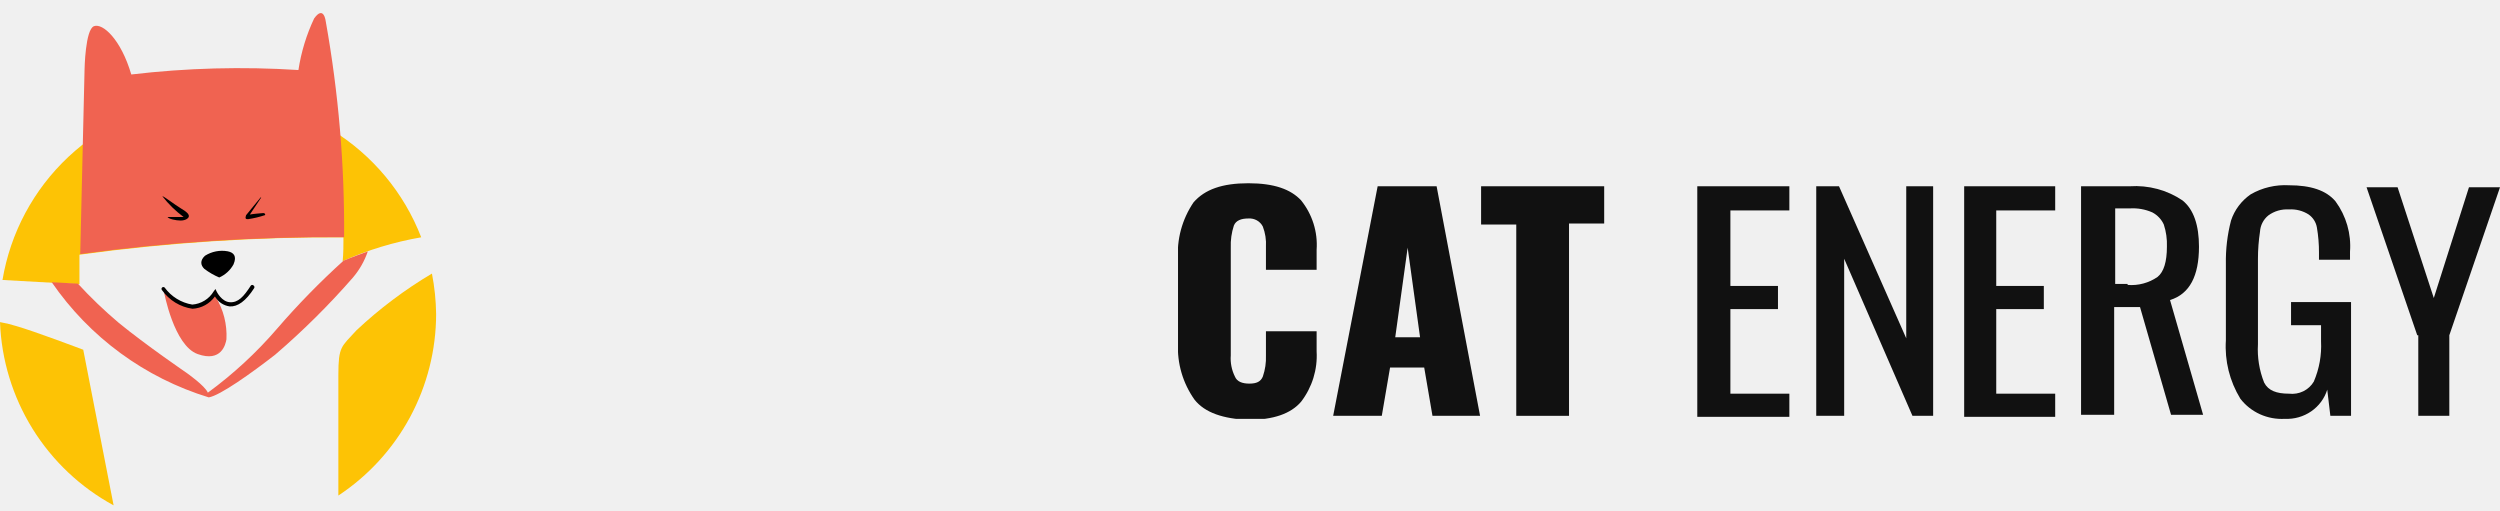
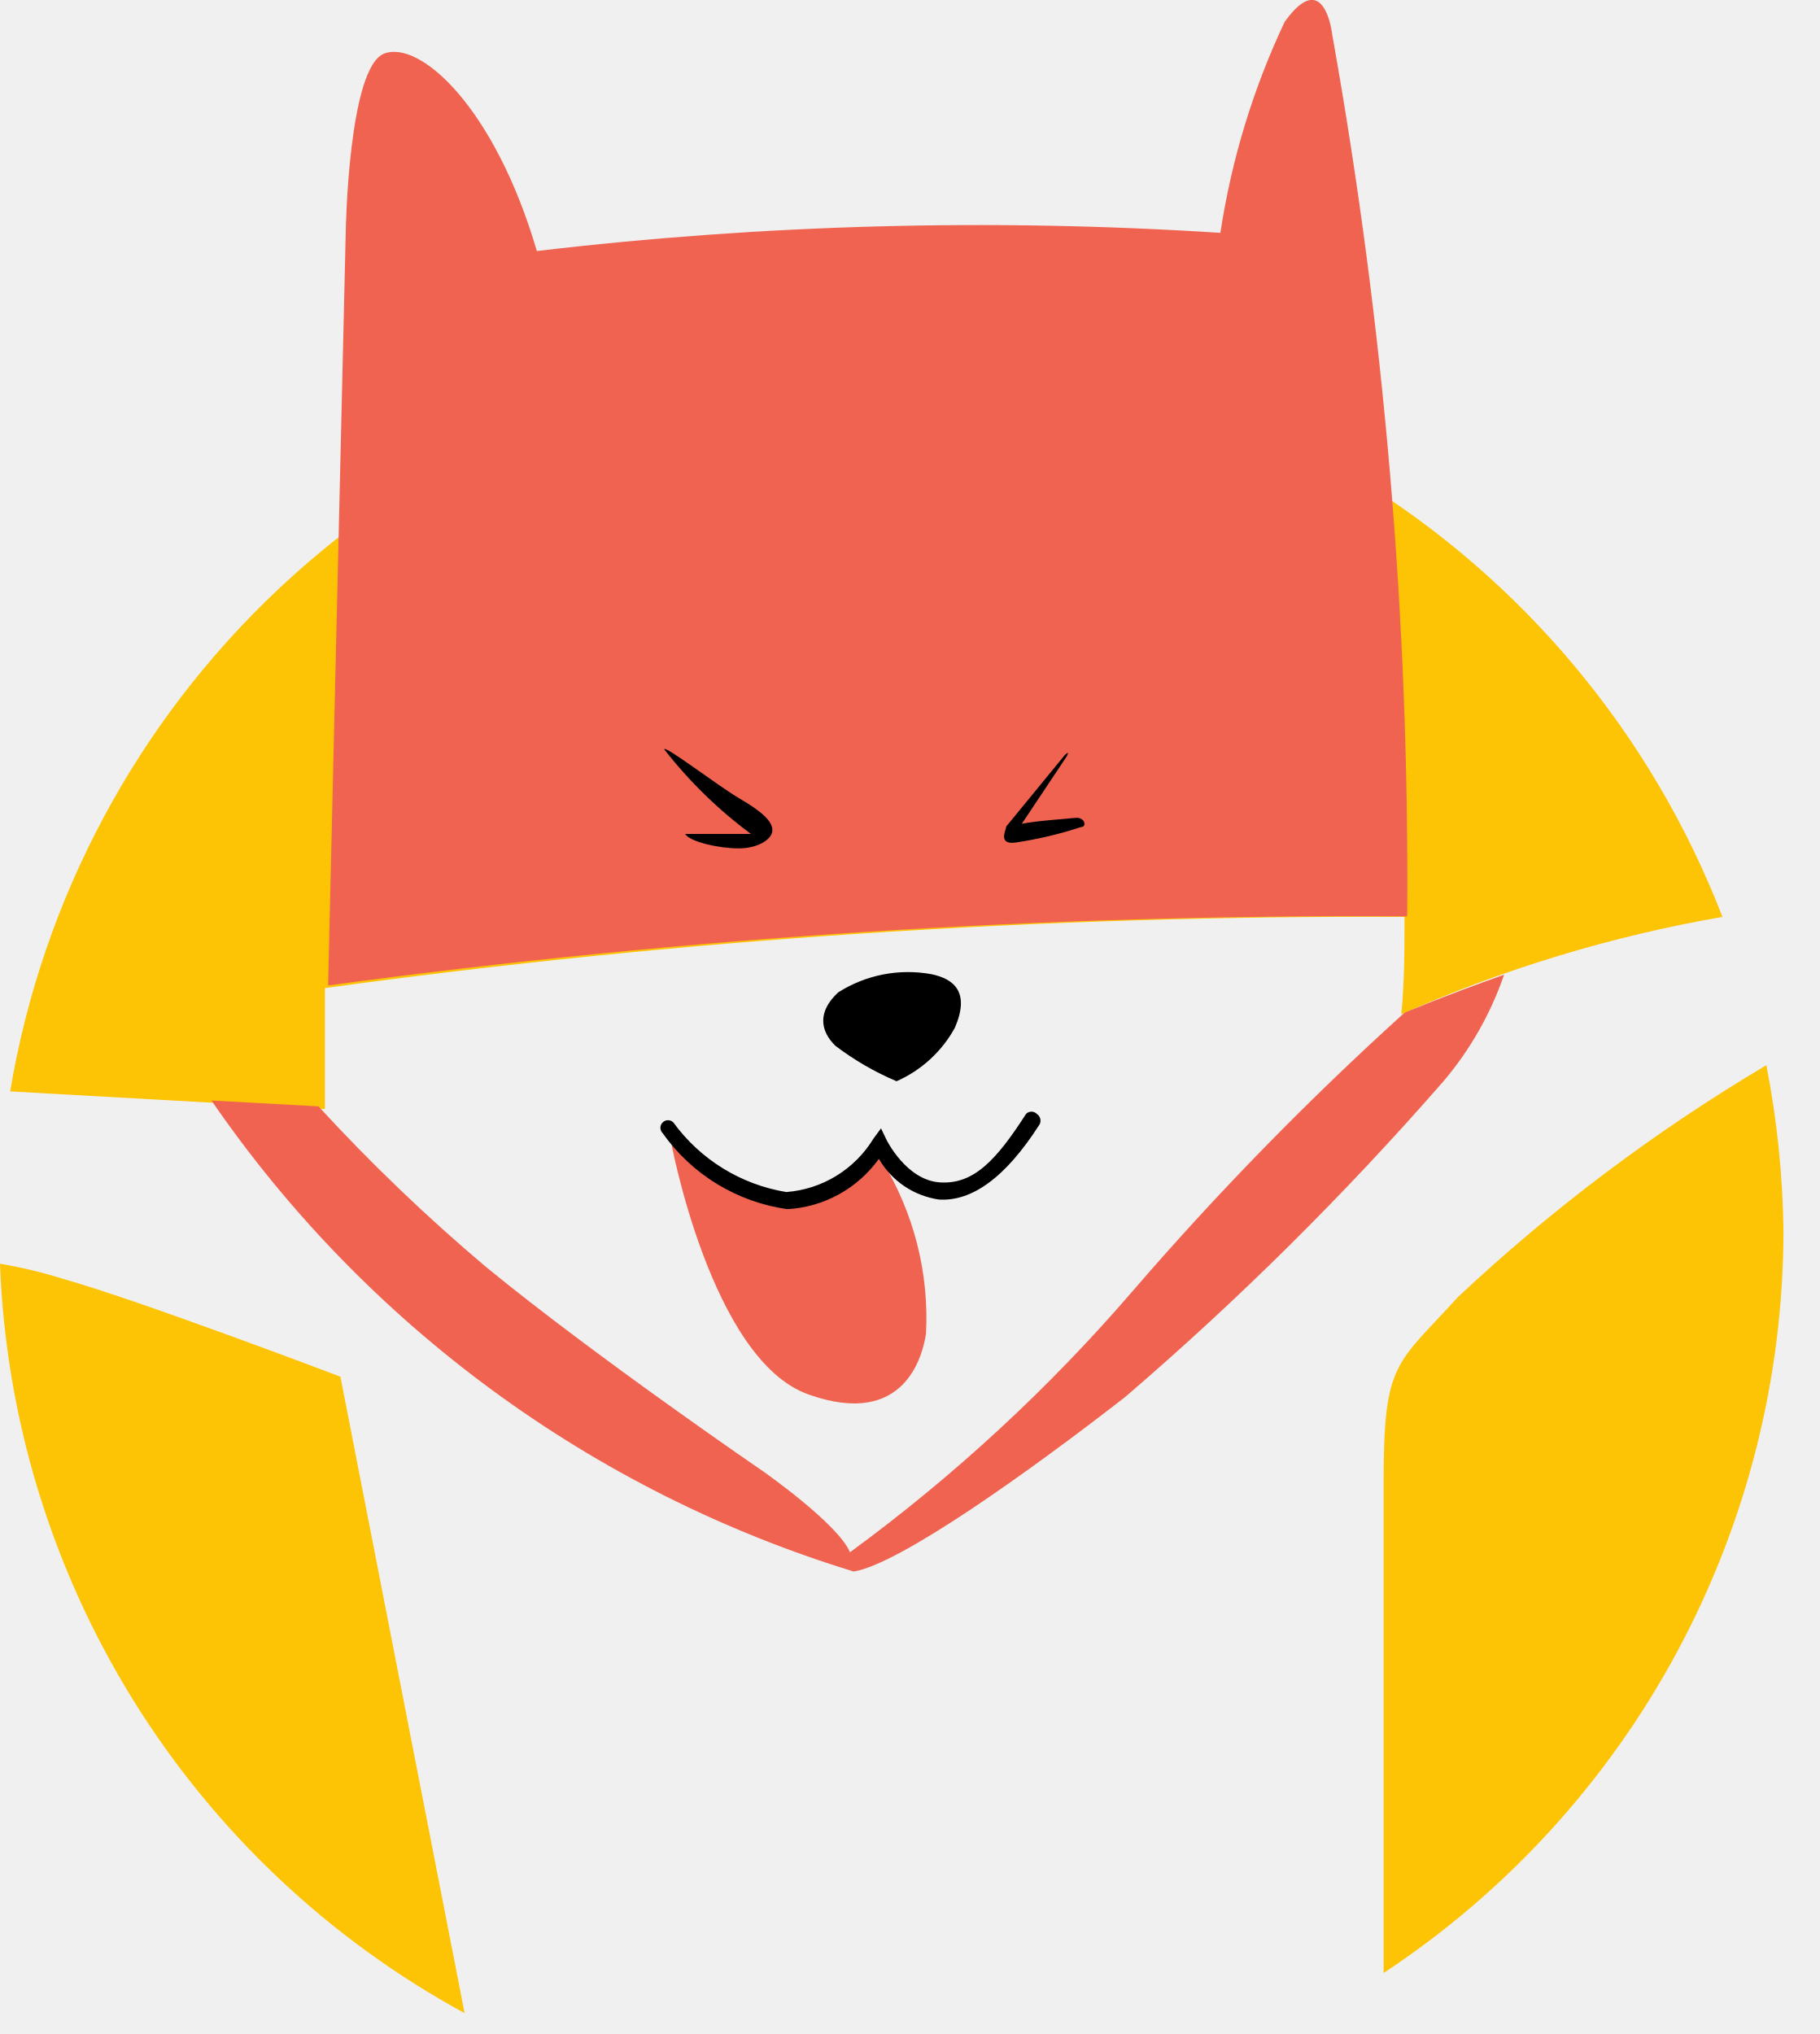
- <svg xmlns="http://www.w3.org/2000/svg" viewBox="0 0 191 39" fill="none">
-   <g clip-path="url(#clip0_74631_679)">
-     <path d="M6.07 21.72V19.46C12.754 18.542 19.494 18.098 26.24 18.13C26.24 18.73 26.24 19.34 26.18 19.95C28.098 19.099 30.113 18.488 32.18 18.13C30.863 14.722 28.462 11.841 25.347 9.931C22.233 8.021 18.576 7.186 14.941 7.557C11.306 7.927 7.894 9.482 5.229 11.981C2.563 14.48 0.793 17.786 0.19 21.39L6.07 21.72Z" fill="#FDC305" />
-     <path d="M27.24 25.23C26.08 26.51 25.85 26.43 25.85 28.68C25.85 29.59 25.85 33.58 25.85 37.86C28.142 36.346 30.024 34.288 31.328 31.869C32.631 29.451 33.316 26.747 33.32 24C33.307 22.959 33.2 21.922 33 20.9C30.928 22.13 28.997 23.581 27.24 25.23Z" fill="#FDC305" />
-     <path d="M6.36 26.72C6.36 26.72 2.57 25.28 1.17 24.89C0.787 24.769 0.396 24.676 0 24.61C0.108 27.496 0.966 30.304 2.487 32.759C4.009 35.213 6.143 37.23 8.68 38.61L6.36 26.72Z" fill="#FDC305" />
-     <path d="M26.29 18.12C26.331 12.599 25.862 7.085 24.89 1.65C24.89 1.65 24.75 0.36 24 1.41C23.411 2.658 23.007 3.985 22.8 5.35C18.542 5.076 14.268 5.19 10.03 5.69C9.24 3 7.85 1.75 7.18 2C6.51 2.25 6.46 5.31 6.46 5.31L6.13 19.41C12.811 18.506 19.548 18.075 26.29 18.12V18.12Z" fill="#F06351" />
-     <path d="M12.41 15C12.41 14.91 13.41 15.68 13.82 15.92C14.23 16.16 14.43 16.34 14.43 16.51C14.43 16.68 14.16 16.85 13.8 16.85C13.44 16.85 12.89 16.73 12.8 16.58H13.74H14.03C13.421 16.129 12.876 15.598 12.41 15V15Z" fill="black" />
-     <path d="M19.89 15.11L18.8 16.44C18.8 16.5 18.63 16.79 18.98 16.74C19.394 16.678 19.802 16.581 20.2 16.45C20.31 16.45 20.27 16.26 20.09 16.28C19.91 16.3 19.4 16.33 19.09 16.39L19.93 15.13C19.93 15.13 20 15 19.89 15.11Z" fill="black" />
-     <path d="M16.75 21.2C17.213 20.996 17.597 20.644 17.84 20.2C18.12 19.55 17.84 19.29 17.4 19.2C16.798 19.09 16.177 19.212 15.66 19.54C15.27 19.9 15.32 20.26 15.61 20.54C15.961 20.806 16.344 21.028 16.75 21.2V21.2Z" fill="black" />
-     <path d="M16.35 22.45C16.238 22.678 16.082 22.883 15.89 23.05C15.605 23.279 15.255 23.412 14.89 23.43C14.364 23.472 13.841 23.319 13.42 23C13.222 22.881 13.044 22.732 12.89 22.56C12.79 22.449 12.667 22.36 12.53 22.3C12.53 22.3 13.28 26.4 15.1 27.05C16.92 27.7 17.24 26.3 17.3 25.92C17.36 24.785 17.074 23.659 16.48 22.69C16.46 22.38 16.45 22.58 16.35 22.45Z" fill="#F06351" />
-     <path d="M14.71 23.59C14.245 23.525 13.799 23.365 13.398 23.121C12.998 22.877 12.651 22.553 12.38 22.17C12.367 22.157 12.356 22.141 12.349 22.124C12.342 22.107 12.338 22.089 12.338 22.07C12.338 22.051 12.342 22.033 12.349 22.016C12.356 21.999 12.367 21.983 12.38 21.97C12.393 21.957 12.409 21.946 12.426 21.939C12.443 21.932 12.461 21.928 12.48 21.928C12.499 21.928 12.517 21.932 12.534 21.939C12.551 21.946 12.567 21.957 12.58 21.97C13.085 22.664 13.843 23.131 14.69 23.27V23.27C15.022 23.245 15.343 23.141 15.626 22.967C15.91 22.794 16.147 22.554 16.32 22.27L16.46 22.08L16.56 22.29C16.56 22.29 16.93 23.05 17.56 23.09C18.19 23.13 18.61 22.68 19.17 21.81C19.183 21.797 19.199 21.786 19.216 21.779C19.233 21.772 19.251 21.768 19.27 21.768C19.289 21.768 19.307 21.772 19.324 21.779C19.341 21.786 19.357 21.797 19.37 21.81C19.402 21.831 19.425 21.863 19.435 21.9C19.444 21.937 19.439 21.977 19.42 22.01C18.78 23.01 18.15 23.45 17.54 23.41C17.308 23.376 17.087 23.29 16.893 23.159C16.699 23.027 16.537 22.853 16.42 22.65C16.223 22.924 15.968 23.151 15.672 23.314C15.376 23.477 15.047 23.571 14.71 23.59V23.59Z" fill="black" />
-     <path d="M26.24 19.92C24.445 21.544 22.751 23.277 21.17 25.11C19.599 26.936 17.824 28.577 15.88 30C15.66 29.47 14.26 28.49 14.26 28.49C14.26 28.49 11.13 26.35 9.08 24.67C7.974 23.737 6.929 22.735 5.95 21.67L3.95 21.56C6.84 25.766 11.07 28.868 15.95 30.36C16.81 30.22 19.22 28.5 21.02 27.1C23.139 25.282 25.124 23.314 26.96 21.21C27.462 20.621 27.849 19.942 28.1 19.21C27 19.6 26.24 19.92 26.24 19.92Z" fill="#F06351" />
-   </g>
-   <g clip-path="url(#clip1_74631_679)">
-     <path d="M91.264 30.538C90.37 29.276 89.925 27.763 90 26.231V19.846C89.892 18.298 90.308 16.758 91.186 15.461C92.055 14.461 93.398 14 95.374 14C97.35 14 98.614 14.461 99.404 15.308C100.263 16.379 100.685 17.721 100.59 19.077V20.615H96.718V18.846C96.749 18.323 96.668 17.799 96.48 17.308C96.38 17.109 96.221 16.945 96.024 16.835C95.827 16.726 95.6 16.676 95.374 16.692C94.821 16.692 94.426 16.846 94.268 17.231C94.089 17.777 94.009 18.35 94.031 18.923V27.154C93.989 27.71 94.098 28.267 94.347 28.769C94.505 29.154 94.9 29.308 95.453 29.308C96.006 29.308 96.322 29.154 96.48 28.769C96.66 28.249 96.74 27.702 96.718 27.154V25.308H100.59V26.846C100.67 28.224 100.251 29.585 99.404 30.692C98.614 31.615 97.271 32.077 95.374 32.077C93.477 32 92.055 31.538 91.264 30.538Z" fill="#111111" />
-     <path d="M105.253 14.231H109.757L113.077 31.769H109.441L108.809 28.077H106.201L105.569 31.769H101.854L105.253 14.231ZM108.493 25.769L107.545 18.923L106.596 25.769H108.493Z" fill="#111111" />
-     <path d="M115.843 17.154H113.156V14.231H122.56V17.077H119.873V31.769H115.843V17.154Z" fill="#111111" />
-     <path d="M129.752 14.231H136.707V16.077H132.202V21.846H135.837V23.615H132.202V30.077H136.707V31.846H129.673V14.231H129.752Z" fill="#111111" />
-     <path d="M138.761 14.231H140.5L145.637 25.846V14.231H147.692V31.769H146.111L140.895 19.769V31.769H138.761V14.231Z" fill="#111111" />
-     <path d="M150.063 14.231H157.017V16.077H152.513V21.846H156.148V23.615H152.513V30.077H157.017V31.846H150.063V14.231Z" fill="#111111" />
-     <path d="M159.072 14.231H162.707C164.137 14.135 165.559 14.514 166.738 15.308C167.607 16 168.002 17.231 168.002 18.846C168.002 21.077 167.291 22.462 165.79 22.923L168.318 31.692H165.869L163.498 23.462H161.522V31.692H158.993V14.231H159.072ZM162.549 21.769C163.364 21.835 164.176 21.616 164.841 21.154C165.315 20.769 165.552 20 165.552 18.846C165.574 18.273 165.494 17.7 165.315 17.154C165.137 16.762 164.832 16.437 164.446 16.231C163.902 15.989 163.304 15.884 162.707 15.923H161.601V21.692H162.549V21.769Z" fill="#111111" />
-     <path d="M171.163 30.462C170.342 29.117 169.956 27.562 170.057 26V20.154C170.038 19.039 170.17 17.927 170.452 16.846C170.717 16.039 171.244 15.337 171.954 14.846C172.836 14.338 173.854 14.097 174.878 14.154C176.538 14.154 177.723 14.539 178.434 15.385C179.252 16.502 179.644 17.862 179.541 19.231V19.846H177.17V19.308C177.173 18.663 177.12 18.02 177.012 17.385C176.945 16.983 176.718 16.623 176.379 16.385C175.935 16.101 175.408 15.966 174.878 16C174.311 15.965 173.75 16.128 173.297 16.462C173.111 16.614 172.959 16.802 172.851 17.014C172.742 17.225 172.679 17.456 172.665 17.692C172.561 18.38 172.508 19.074 172.507 19.769V26.308C172.449 27.304 172.61 28.301 172.981 29.231C173.297 29.846 173.93 30.077 174.878 30.077C175.252 30.122 175.632 30.059 175.97 29.895C176.307 29.73 176.587 29.473 176.775 29.154C177.192 28.181 177.381 27.13 177.328 26.077V24.846H175.036V23.077H179.62V31.769H178.039L177.802 29.769C177.595 30.439 177.163 31.023 176.576 31.427C175.989 31.832 175.28 32.033 174.562 32C173.909 32.037 173.256 31.916 172.663 31.648C172.07 31.379 171.555 30.972 171.163 30.462V30.462Z" fill="#111111" />
-     <path d="M184.678 25.615L180.805 14.308H183.176L185.942 22.769L188.629 14.308H191L187.128 25.615V31.769H184.757V25.615H184.678Z" fill="#111111" />
+ <svg xmlns="http://www.w3.org/2000/svg" viewBox="0 0 34 38" fill="none">
+   <g clip-path="url(#clip0_74683_1000)">
+     <path d="M6.07 20.72V18.46C12.754 17.542 19.494 17.098 26.24 17.13C26.24 17.73 26.24 18.34 26.18 18.95C28.098 18.099 30.113 17.488 32.18 17.13C30.862 13.722 28.462 10.841 25.347 8.931C22.232 7.021 18.576 6.186 14.941 6.557C11.306 6.927 7.894 8.482 5.228 10.981C2.563 13.48 0.793 16.786 0.19 20.39L6.07 20.72Z" fill="#FDC305" />
+     <path d="M27.24 24.23C26.08 25.51 25.85 25.43 25.85 27.68C25.85 28.59 25.85 32.58 25.85 36.86C28.143 35.346 30.025 33.288 31.328 30.869C32.632 28.451 33.316 25.747 33.32 23C33.307 21.959 33.2 20.922 33 19.9C30.928 21.13 28.997 22.581 27.24 24.23Z" fill="#FDC305" />
+     <path d="M6.36 25.72C6.36 25.72 2.57 24.28 1.17 23.89C0.787 23.769 0.396 23.676 0 23.61C0.108 26.496 0.966 29.304 2.487 31.759C4.009 34.213 6.143 36.23 8.68 37.61L6.36 25.72Z" fill="#FDC305" />
+     <path d="M26.29 17.12C26.331 11.599 25.862 6.085 24.89 0.65C24.89 0.65 24.75 -0.64 24 0.41C23.411 1.658 23.007 2.985 22.8 4.35C18.542 4.076 14.267 4.19 10.03 4.69C9.24 2 7.85 0.75 7.18 1C6.51 1.25 6.46 4.31 6.46 4.31L6.13 18.41C12.811 17.506 19.548 17.075 26.29 17.12V17.12Z" fill="#F06351" />
+     <path d="M12.41 14C12.41 13.91 13.41 14.68 13.82 14.92C14.23 15.16 14.43 15.34 14.43 15.51C14.43 15.68 14.16 15.85 13.8 15.85C13.44 15.85 12.89 15.73 12.8 15.58H13.74H14.03C13.421 15.129 12.876 14.598 12.41 14V14Z" fill="black" />
+     <path d="M19.89 14.11L18.8 15.44C18.8 15.5 18.63 15.79 18.98 15.74C19.394 15.678 19.802 15.581 20.2 15.45C20.31 15.45 20.27 15.26 20.09 15.28C19.91 15.3 19.4 15.33 19.09 15.39L19.93 14.13C19.93 14.13 20 14 19.89 14.11Z" fill="black" />
+     <path d="M16.75 20.2C17.213 19.996 17.597 19.644 17.84 19.2C18.12 18.55 17.84 18.29 17.4 18.2C16.798 18.09 16.176 18.212 15.66 18.54C15.27 18.9 15.32 19.26 15.61 19.54C15.961 19.806 16.344 20.028 16.75 20.2V20.2Z" fill="black" />
+     <path d="M16.35 21.45C16.238 21.679 16.082 21.883 15.89 22.05C15.605 22.279 15.255 22.412 14.89 22.43C14.364 22.472 13.841 22.319 13.42 22C13.222 21.881 13.044 21.733 12.89 21.56C12.79 21.449 12.667 21.361 12.53 21.3C12.53 21.3 13.28 25.4 15.1 26.05C16.92 26.7 17.24 25.3 17.3 24.92C17.36 23.785 17.074 22.659 16.48 21.69C16.46 21.38 16.45 21.58 16.35 21.45Z" fill="#F06351" />
+     <path d="M14.71 22.59C14.245 22.525 13.799 22.365 13.398 22.121C12.997 21.877 12.651 21.553 12.38 21.17C12.367 21.157 12.356 21.141 12.349 21.124C12.342 21.107 12.338 21.089 12.338 21.07C12.338 21.051 12.342 21.033 12.349 21.016C12.356 20.999 12.367 20.983 12.38 20.97C12.393 20.957 12.409 20.946 12.426 20.939C12.443 20.932 12.461 20.928 12.48 20.928C12.498 20.928 12.517 20.932 12.534 20.939C12.551 20.946 12.567 20.957 12.58 20.97C13.085 21.664 13.843 22.131 14.69 22.27V22.27C15.022 22.245 15.342 22.141 15.626 21.967C15.909 21.793 16.147 21.554 16.32 21.27L16.46 21.08L16.56 21.29C16.56 21.29 16.93 22.05 17.56 22.09C18.19 22.13 18.61 21.68 19.17 20.81C19.183 20.797 19.198 20.786 19.216 20.779C19.233 20.772 19.251 20.768 19.27 20.768C19.288 20.768 19.307 20.772 19.324 20.779C19.341 20.786 19.357 20.797 19.37 20.81C19.402 20.831 19.425 20.863 19.435 20.9C19.444 20.937 19.439 20.977 19.42 21.01C18.78 22.01 18.15 22.45 17.54 22.41C17.308 22.376 17.087 22.29 16.893 22.159C16.699 22.027 16.537 21.853 16.42 21.65C16.223 21.924 15.967 22.151 15.672 22.314C15.376 22.477 15.047 22.571 14.71 22.59V22.59Z" fill="black" />
+     <path d="M26.24 18.92C24.444 20.544 22.751 22.277 21.17 24.11C19.599 25.936 17.824 27.577 15.88 29C15.66 28.47 14.26 27.49 14.26 27.49C14.26 27.49 11.13 25.35 9.08 23.67C7.974 22.737 6.929 21.735 5.95 20.67L3.95 20.56C6.84 24.765 11.07 27.867 15.95 29.36C16.81 29.22 19.22 27.5 21.02 26.1C23.139 24.282 25.124 22.313 26.96 20.21C27.462 19.621 27.849 18.942 28.1 18.21C27 18.6 26.24 18.92 26.24 18.92Z" fill="#F06351" />
  </g>
  <defs>
-     <clipPath id="clip0_74631_679">
-       <rect width="33.32" height="37.61" fill="white" transform="translate(0 1)" />
-     </clipPath>
-     <clipPath id="clip1_74631_679">
-       <rect width="101" height="18" fill="white" transform="translate(90 14)" />
+     <clipPath id="clip0_74683_1000">
+       <rect width="33.32" height="37.61" fill="white" />
    </clipPath>
  </defs>
</svg>
